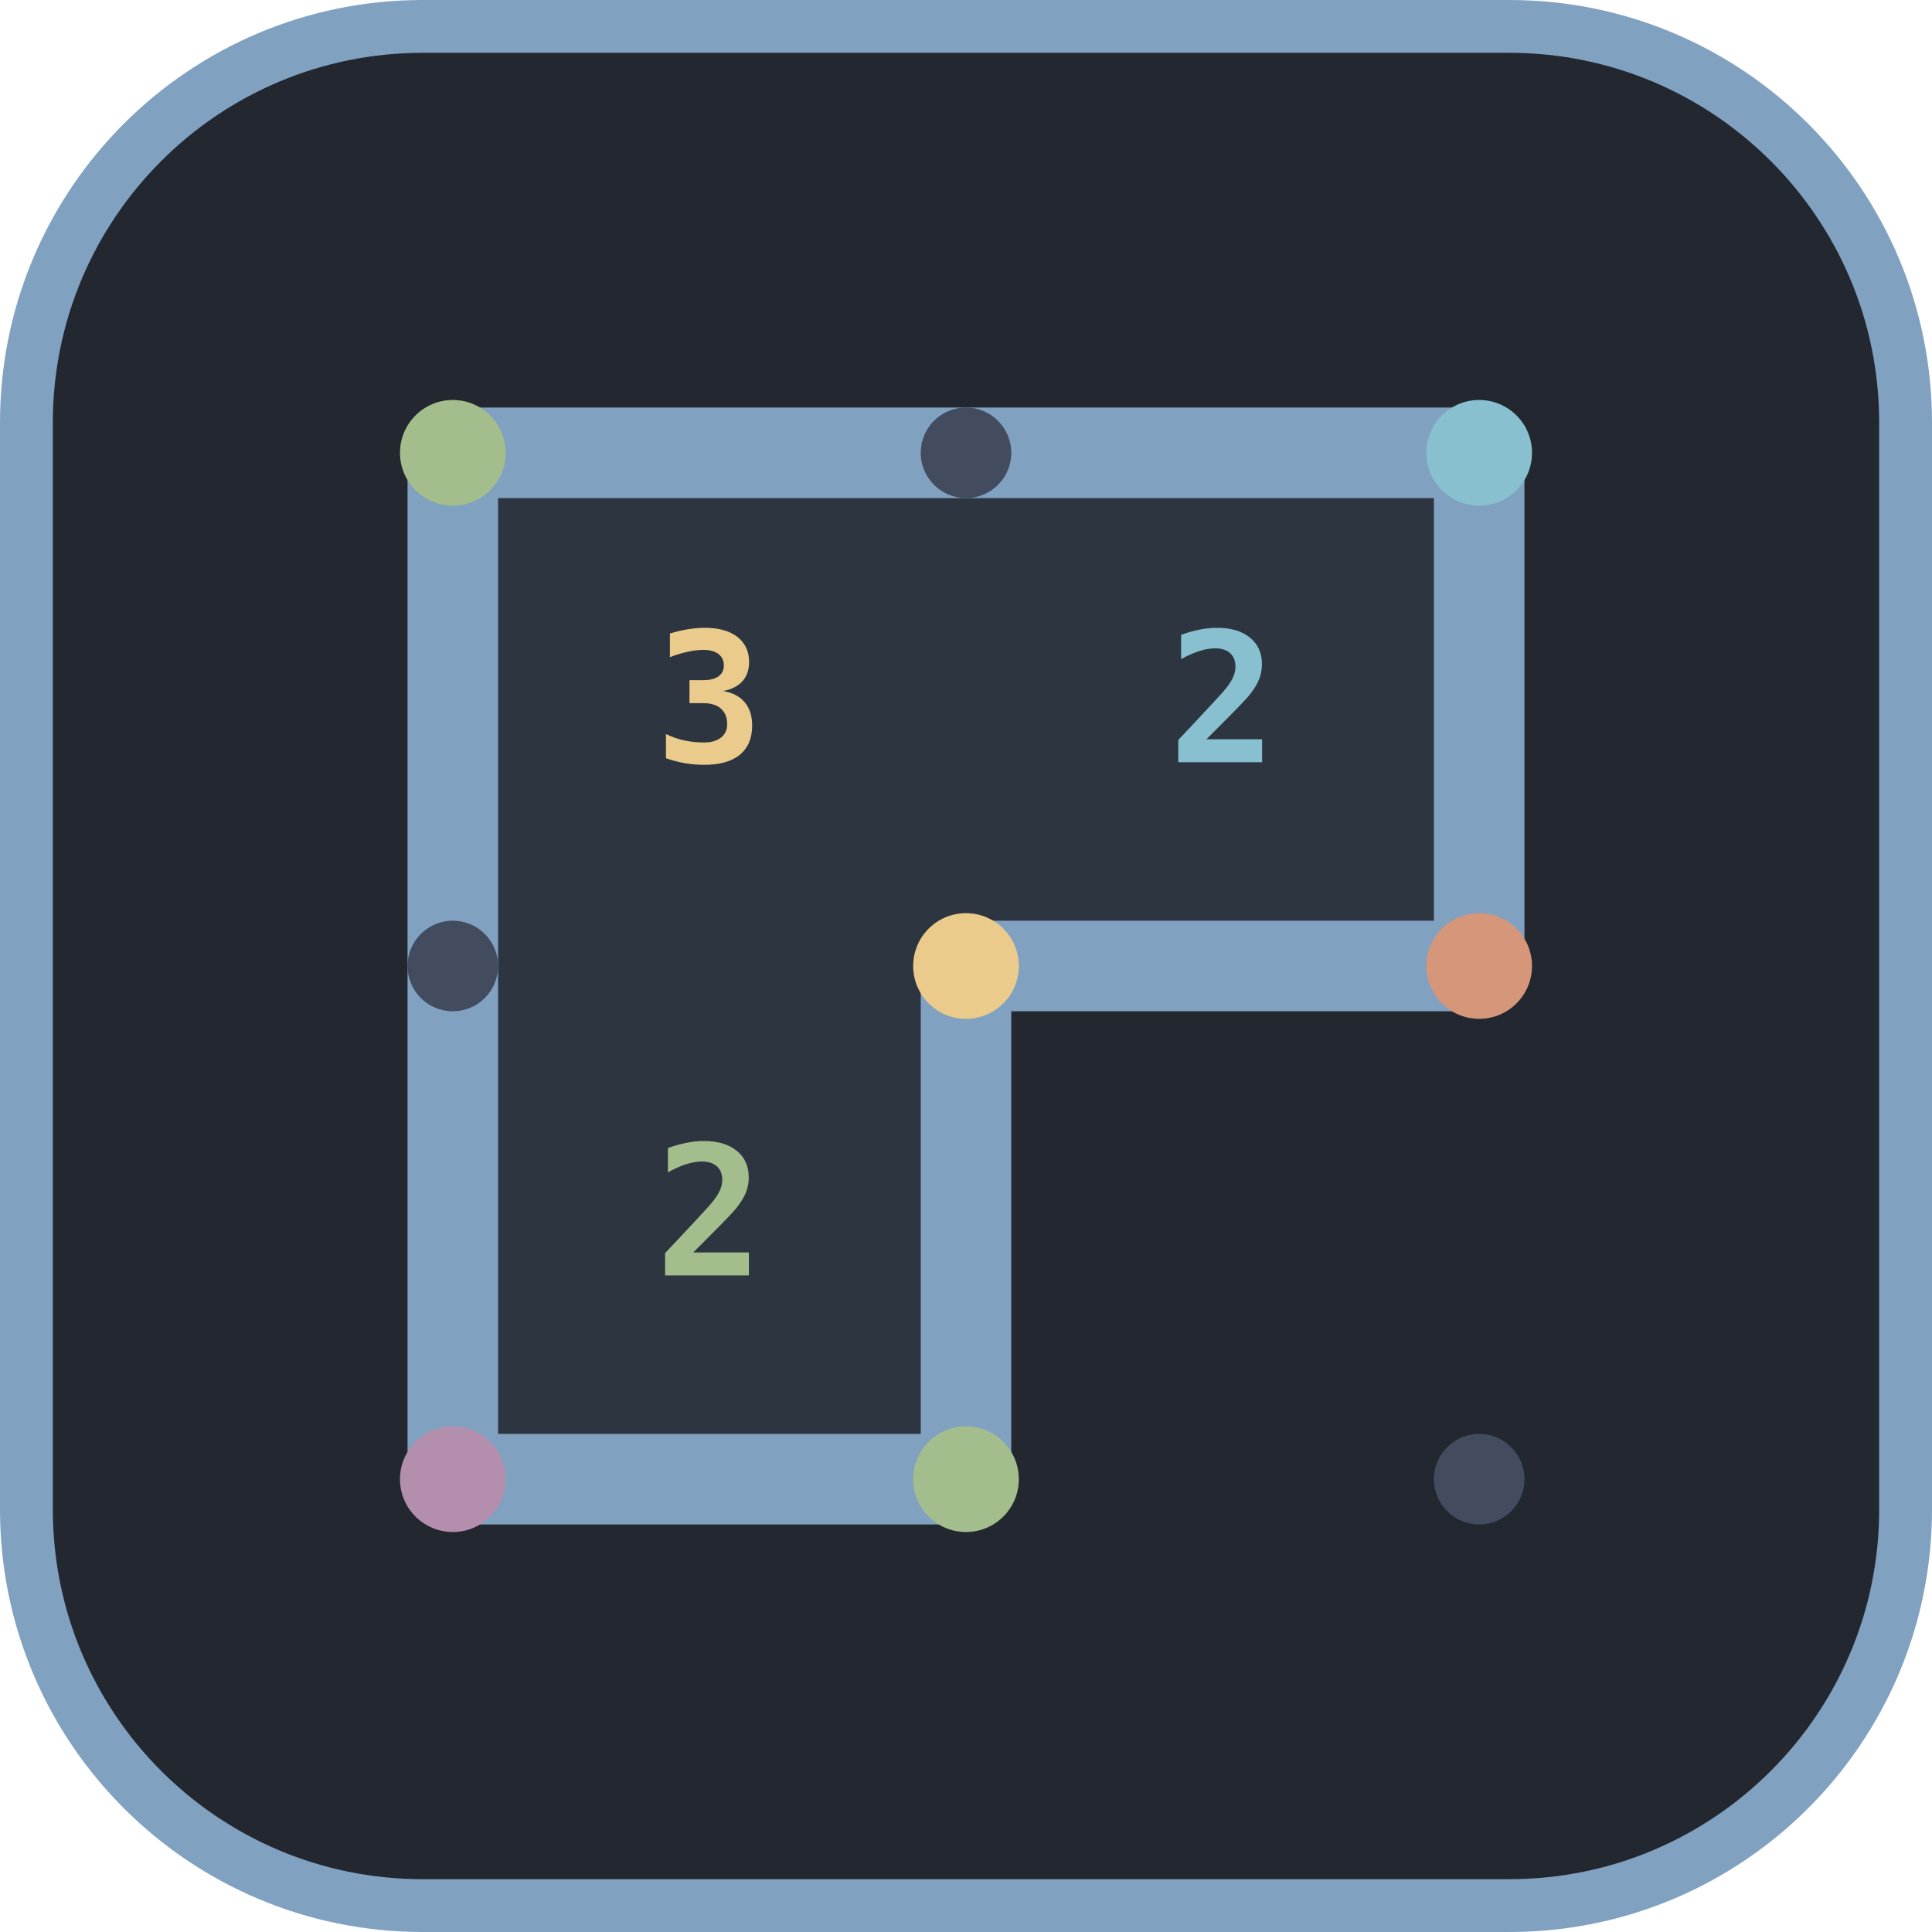
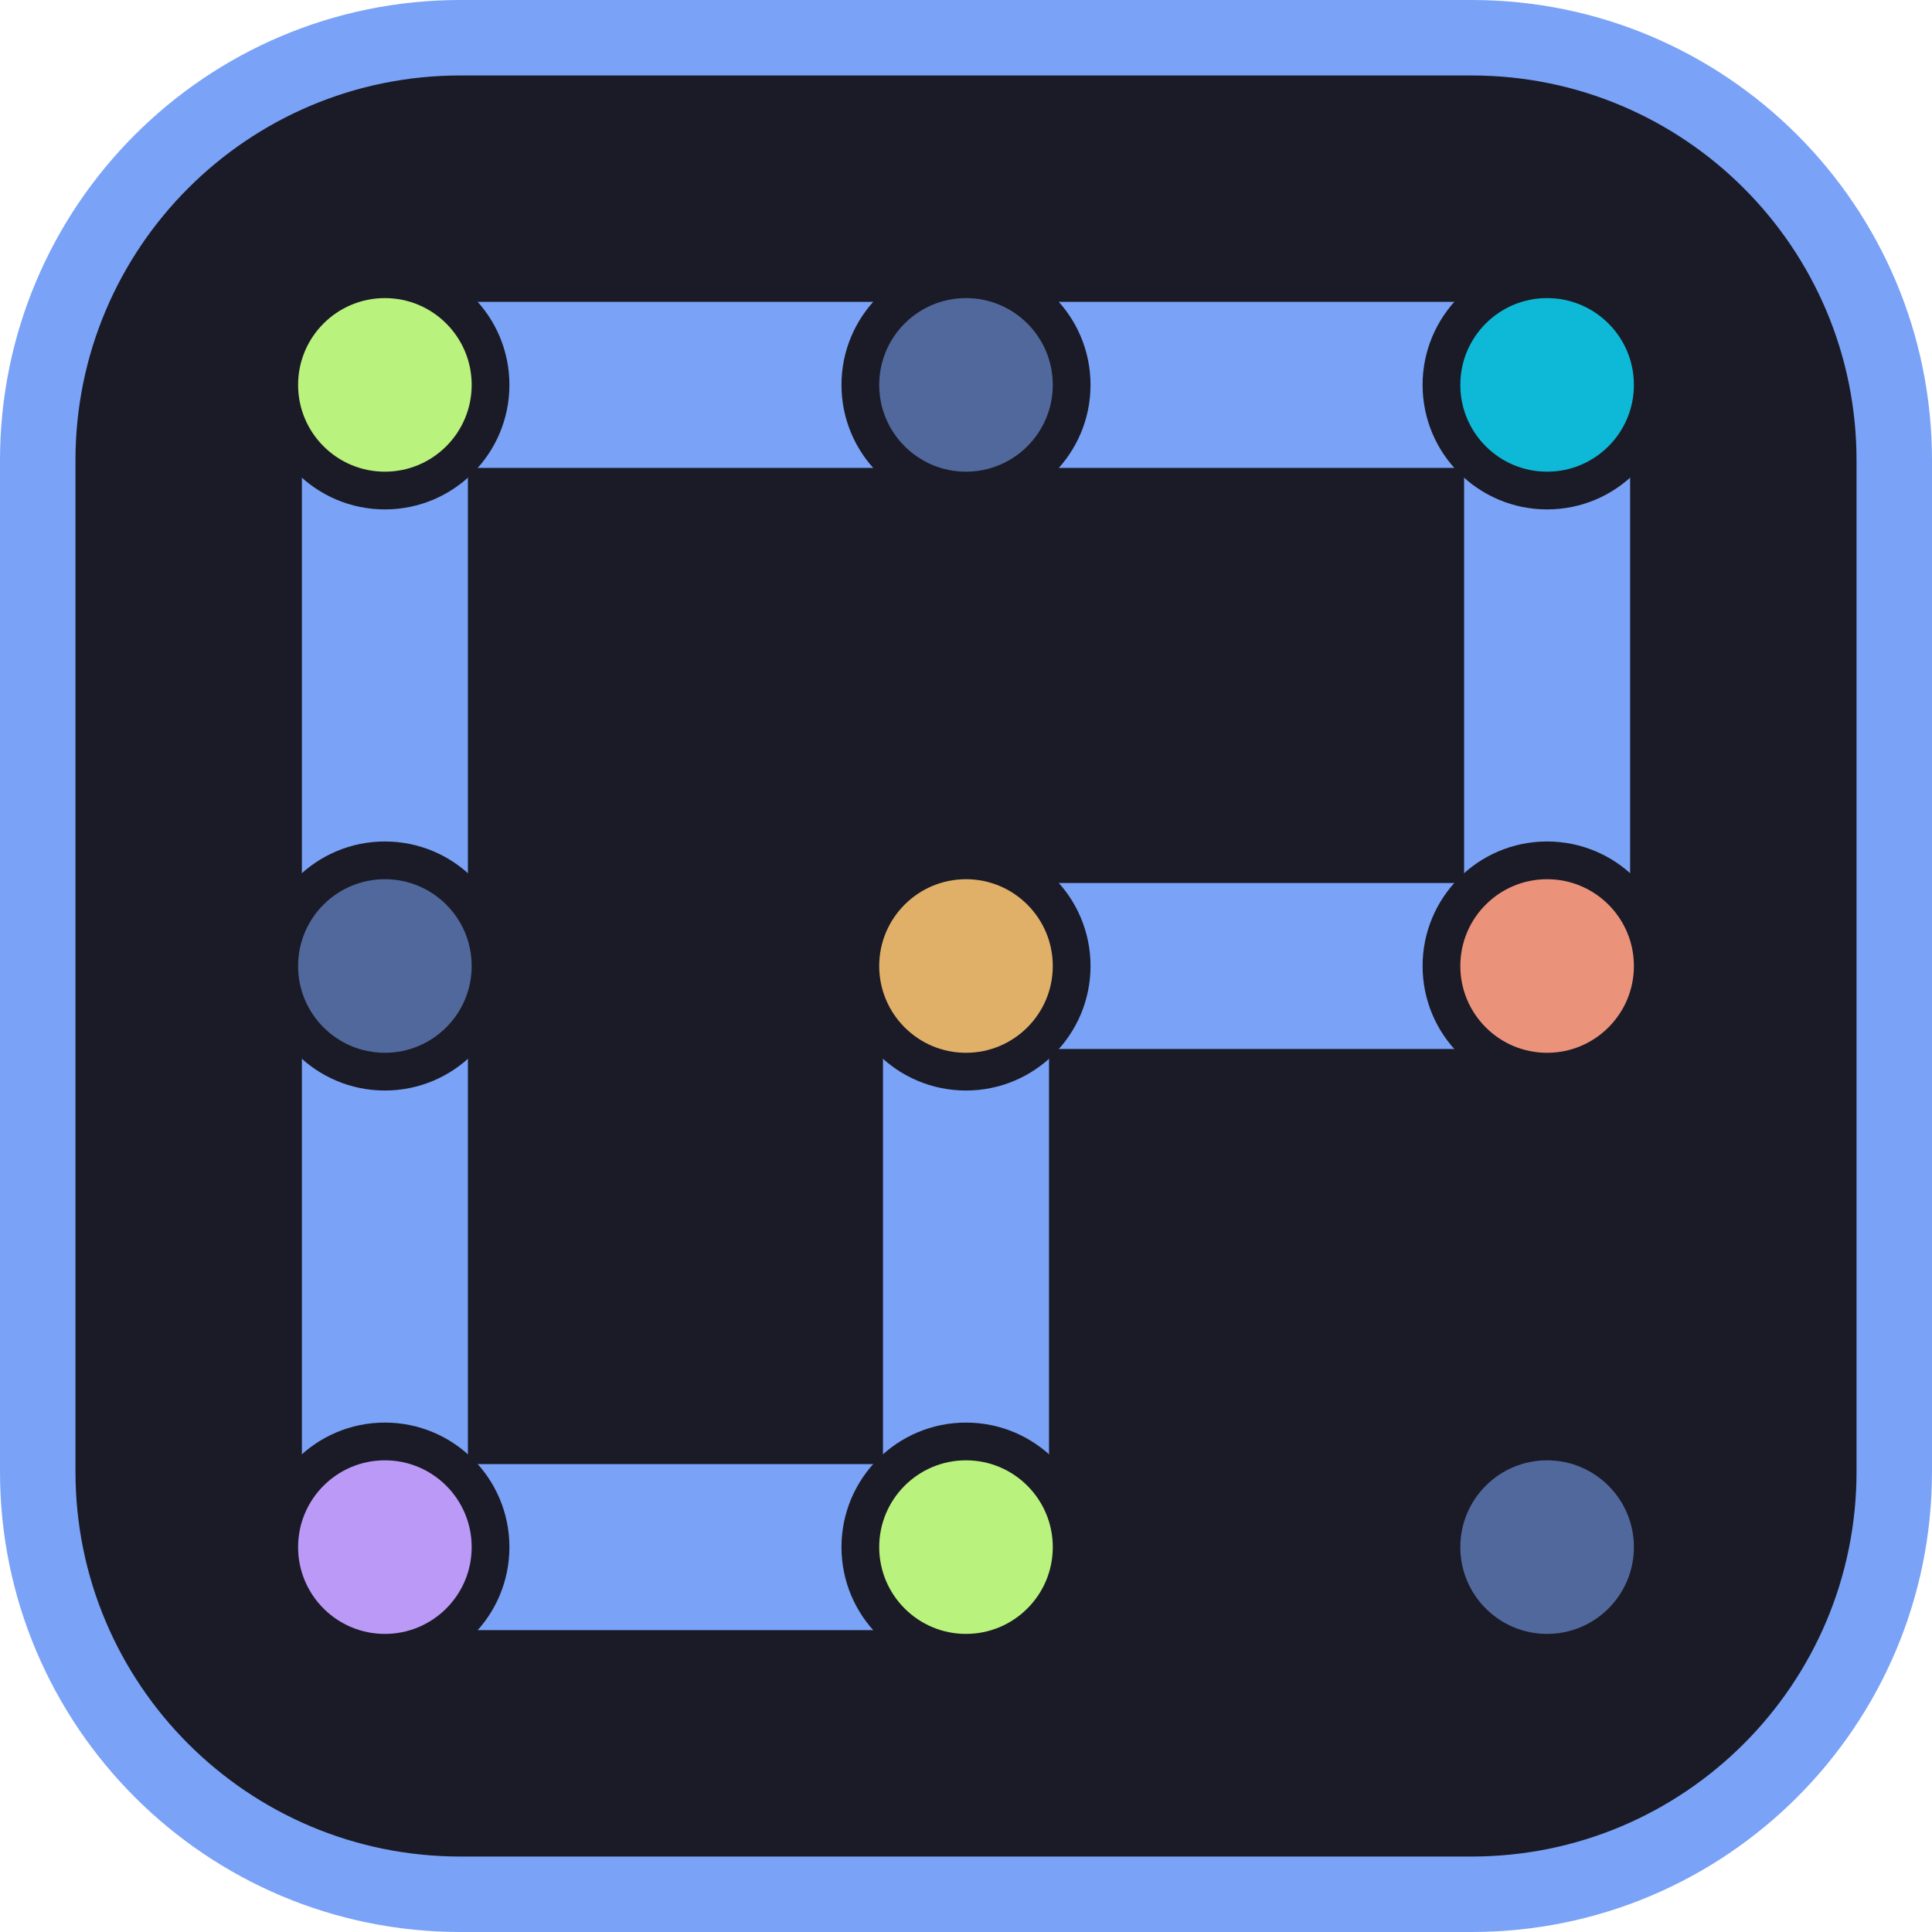
<svg xmlns="http://www.w3.org/2000/svg" width="512" height="512" viewBox="0 0 512 512">
-   <rect x="7" y="7" width="498" height="498" rx="105" fill="#222730" stroke="#81a1c1" stroke-width="14" />
-   <path d="M 120 120 L 392 120 L 392 256 L 256 256 L 256 392 L 120 392 Z" fill="rgba(129, 161, 193, 0.12)" stroke="#81a1c1" stroke-width="24" stroke-linecap="round" stroke-linejoin="round" />
-   <circle cx="120" cy="120" r="14" fill="#a3be8c" />
-   <circle cx="256" cy="120" r="12" fill="#434c5e" />
-   <circle cx="392" cy="120" r="14" fill="#88c0d0" />
-   <circle cx="120" cy="256" r="12" fill="#434c5e" />
-   <circle cx="256" cy="256" r="14" fill="#ebcb8b" />
-   <circle cx="392" cy="256" r="14" fill="#d5967a" />
-   <circle cx="120" cy="392" r="14" fill="#b48ead" />
-   <circle cx="256" cy="392" r="14" fill="#a3be8c" />
-   <circle cx="392" cy="392" r="12" fill="#434c5e" />
-   <text x="188" y="202" font-family="JetBrainsMono Nerd Font, monospace, sans-serif" font-size="48" font-weight="bold" fill="#ebcb8b" text-anchor="middle">3</text>
-   <text x="324" y="202" font-family="JetBrainsMono Nerd Font, monospace, sans-serif" font-size="48" font-weight="bold" fill="#88c0d0" text-anchor="middle">2</text>
-   <text x="188" y="338" font-family="JetBrainsMono Nerd Font, monospace, sans-serif" font-size="48" font-weight="bold" fill="#a3be8c" text-anchor="middle">2</text>
+   <rect x="10" y="10" width="492" height="492" rx="112" fill="#1a1b26" stroke="#7aa2f7" stroke-width="20" />
+   <path d="M 102 102 L 410 102 L 410 256 L 256 256 L 256 410 L 102 410 Z" fill="none" stroke="#7aa2f7" stroke-width="44" stroke-linecap="round" stroke-linejoin="round" />
+   <circle cx="102" cy="102" r="28" fill="#b9f27c" stroke="#1a1b26" stroke-width="10" />
+   <circle cx="256" cy="102" r="28" fill="#51689c" stroke="#1a1b26" stroke-width="10" />
+   <circle cx="410" cy="102" r="28" fill="#0db9d7" stroke="#1a1b26" stroke-width="10" />
+   <circle cx="102" cy="256" r="28" fill="#51689c" stroke="#1a1b26" stroke-width="10" />
+   <circle cx="256" cy="256" r="28" fill="#e0af68" stroke="#1a1b26" stroke-width="10" />
+   <circle cx="410" cy="256" r="28" fill="#eb927b" stroke="#1a1b26" stroke-width="10" />
+   <circle cx="102" cy="410" r="28" fill="#bb9af7" stroke="#1a1b26" stroke-width="10" />
+   <circle cx="256" cy="410" r="28" fill="#b9f27c" stroke="#1a1b26" stroke-width="10" />
+   <circle cx="410" cy="410" r="28" fill="#51689c" stroke="#1a1b26" stroke-width="10" />
</svg>
